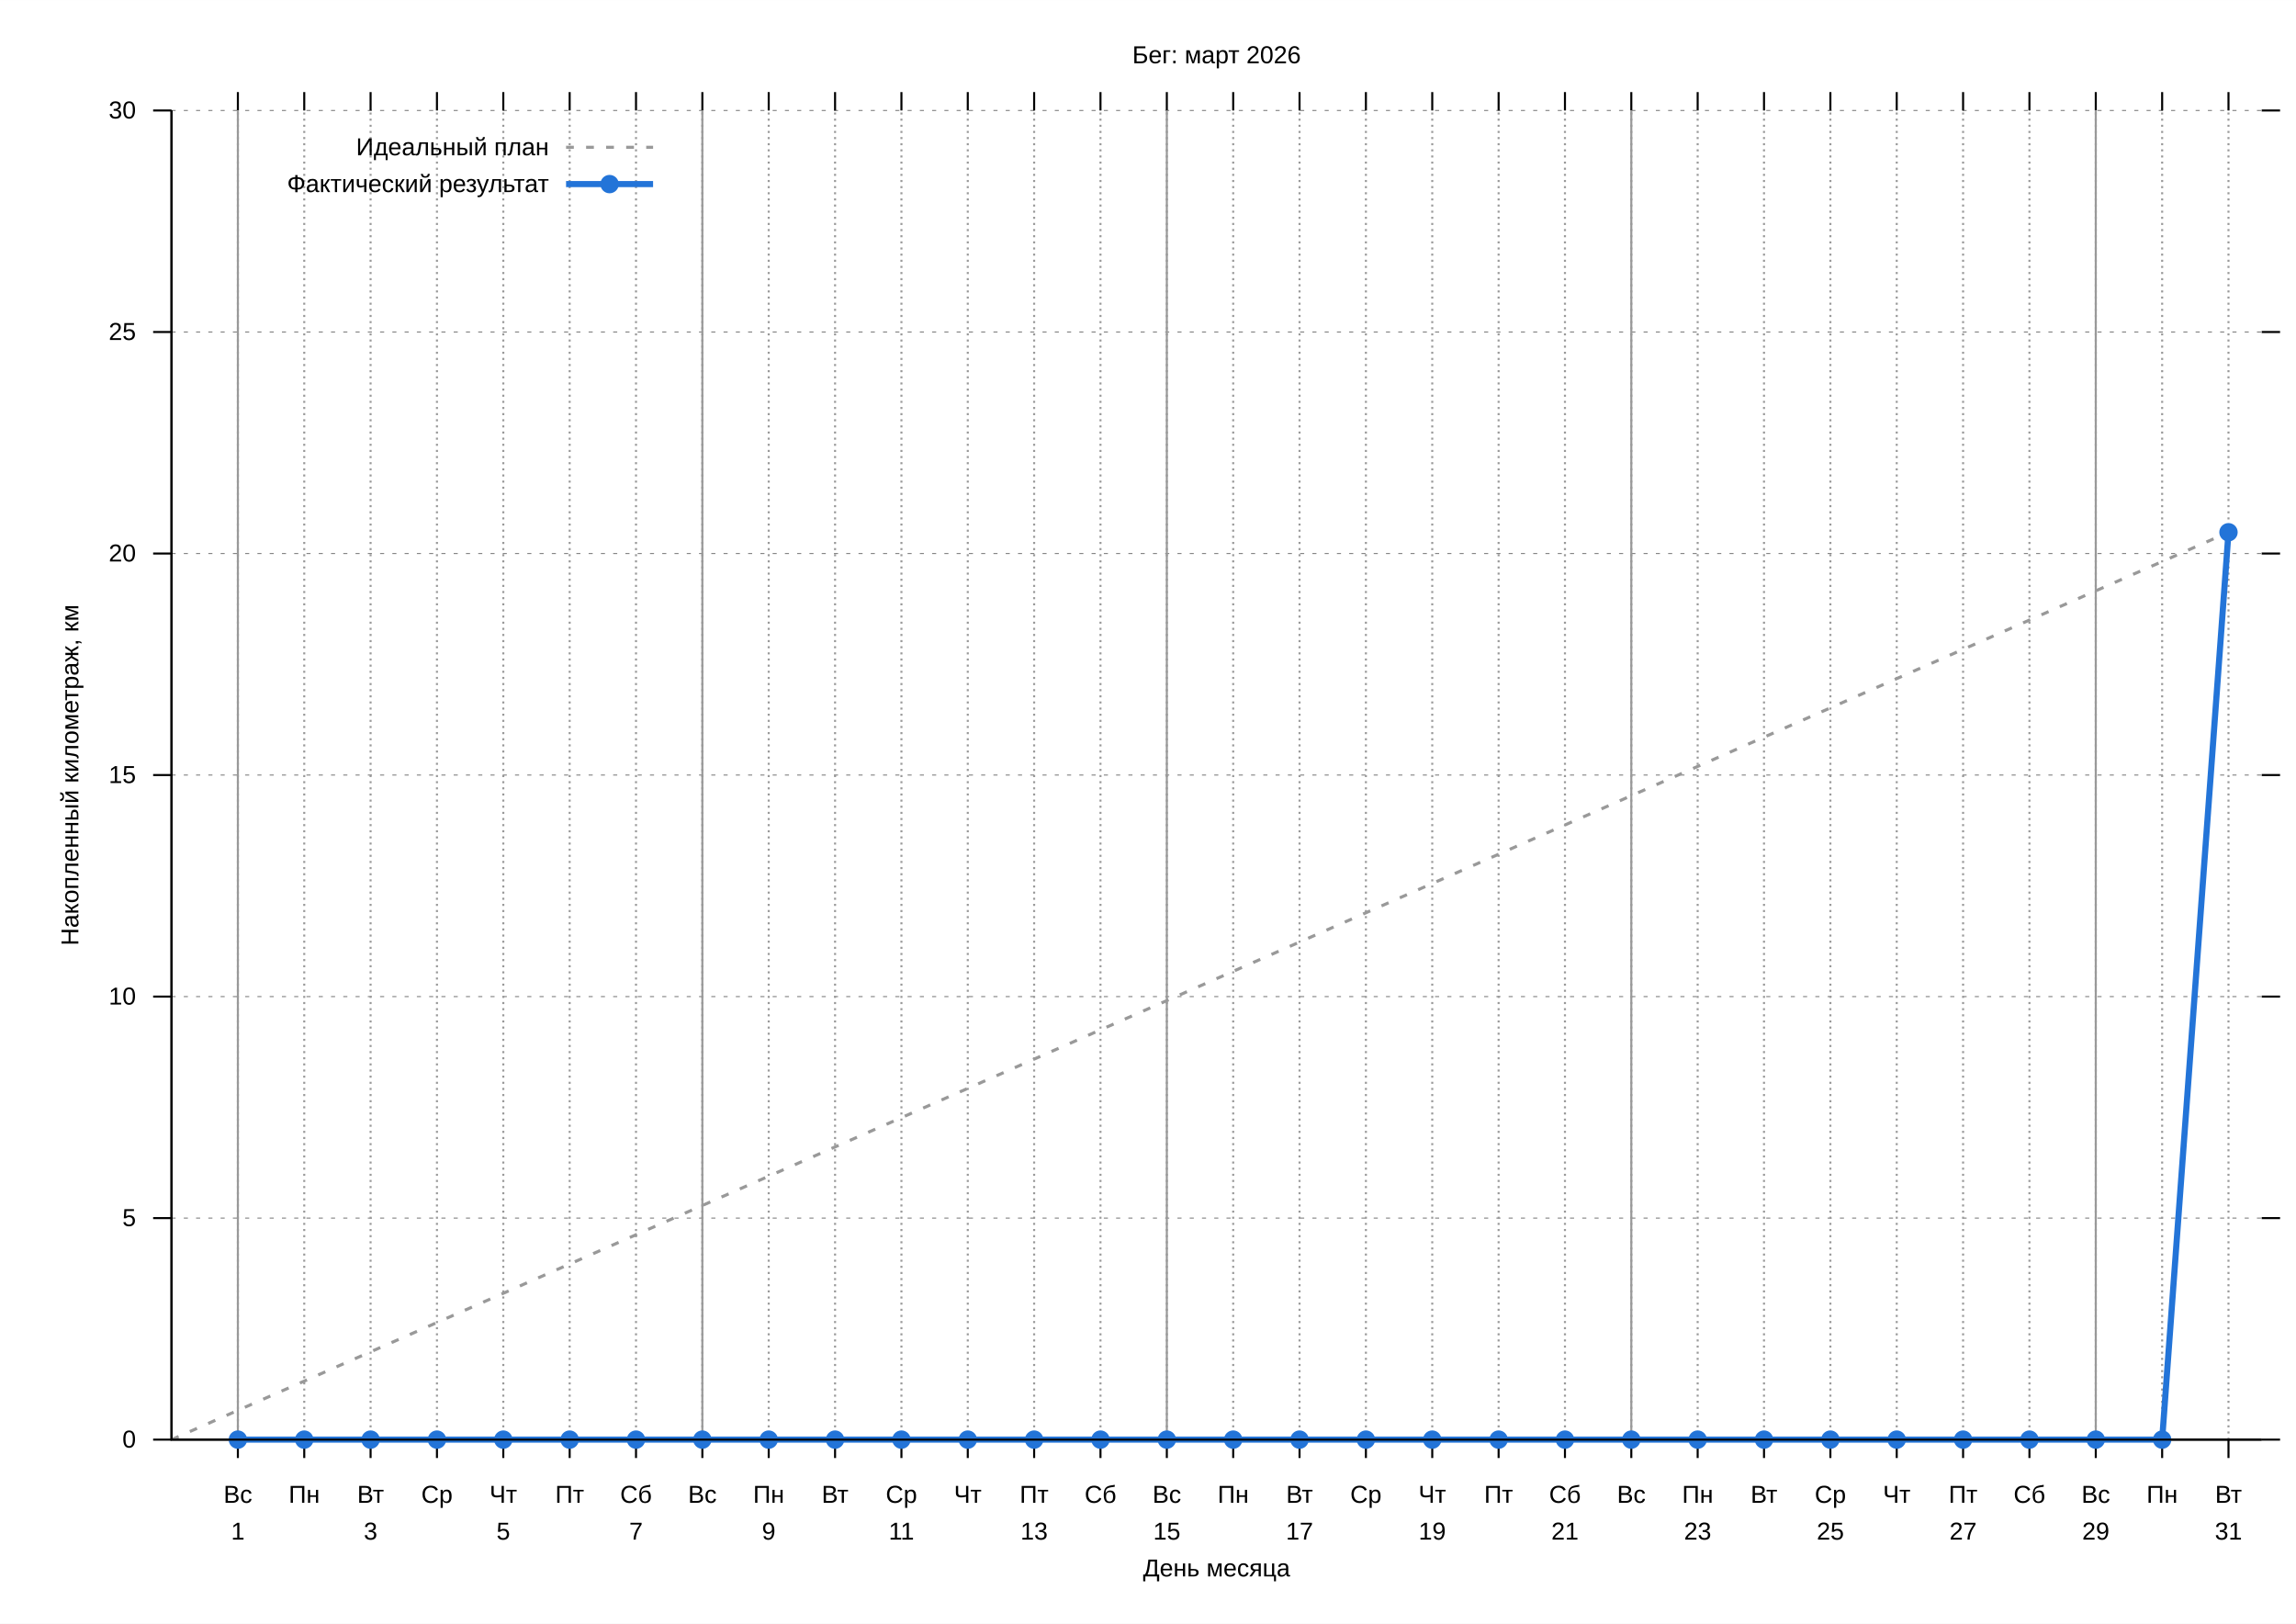
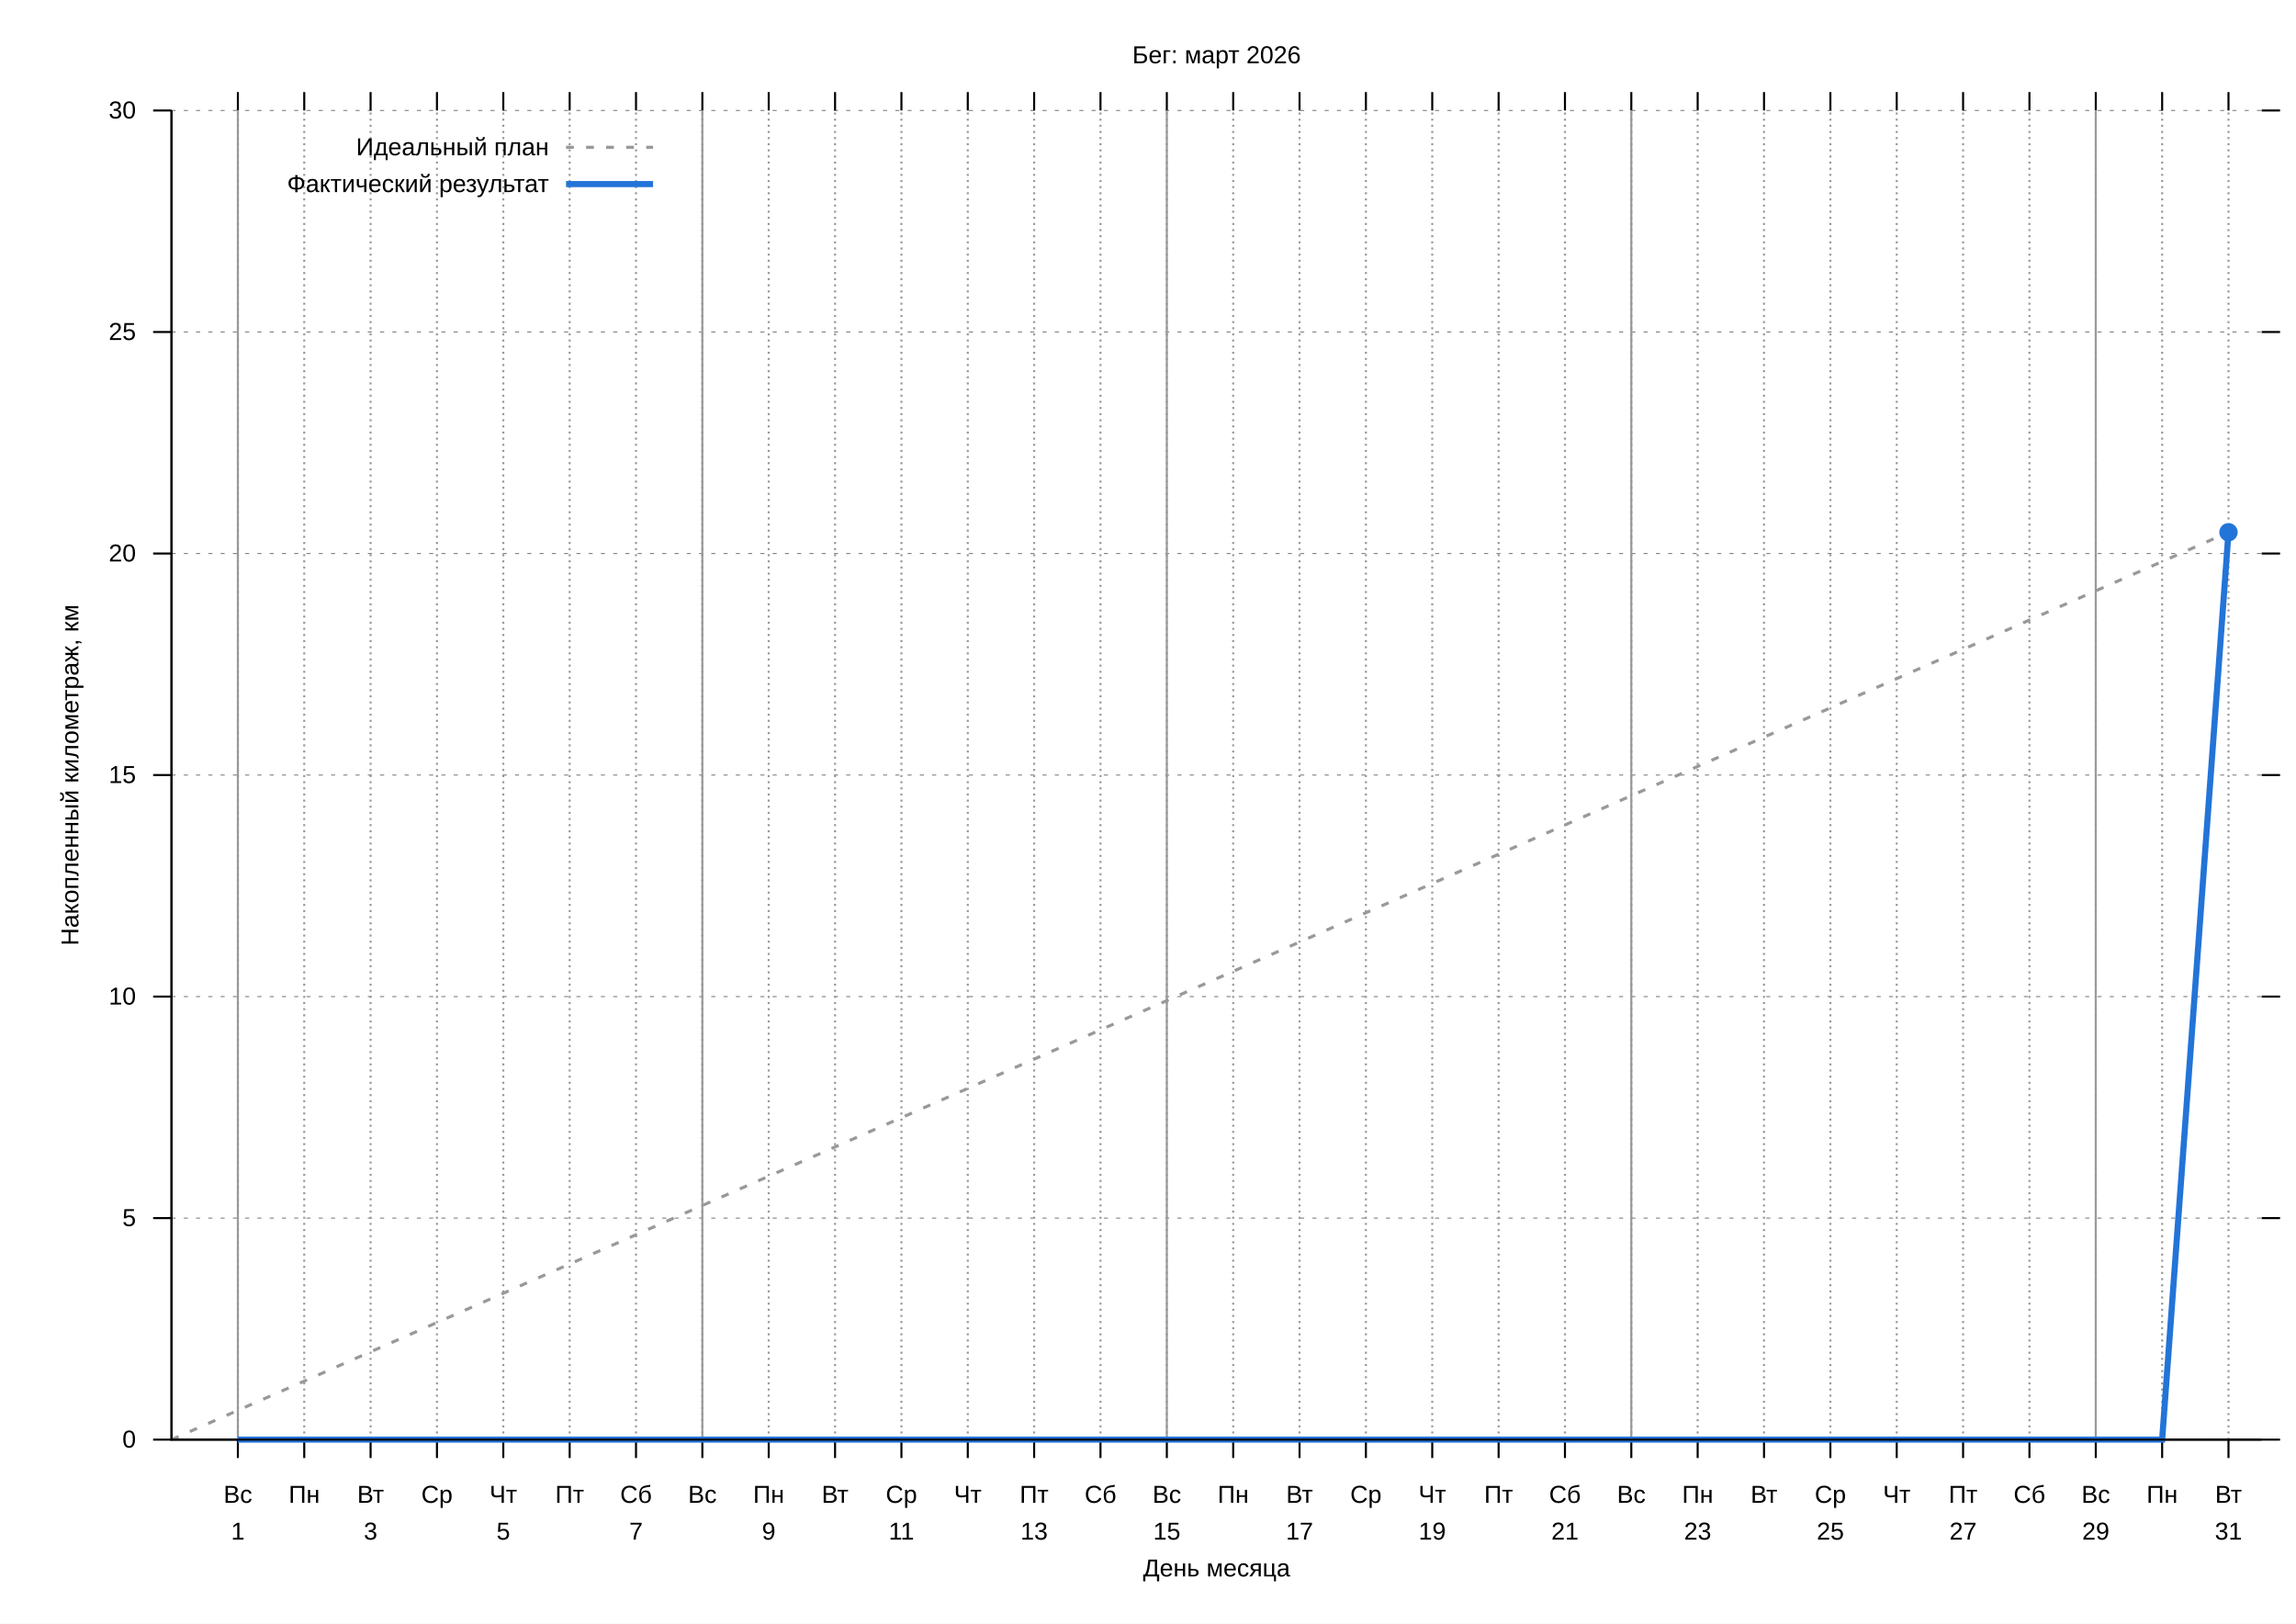
<svg xmlns="http://www.w3.org/2000/svg" xmlns:xlink="http://www.w3.org/1999/xlink" width="297mm" height="210mm" viewBox="0 0 1123 794">
  <g id="gnuplot_canvas">
    <rect x="0" y="0" width="1123" height="794" fill="#ffffff" />
    <defs>
      <circle id="gpDot" r="0.5" stroke-width="0.5" stroke="currentColor" />
      <path id="gpPt0" stroke-width="0.222" stroke="currentColor" d="M-1,0 h2 M0,-1 v2" />
      <path id="gpPt1" stroke-width="0.222" stroke="currentColor" d="M-1,-1 L1,1 M1,-1 L-1,1" />
      <path id="gpPt2" stroke-width="0.222" stroke="currentColor" d="M-1,0 L1,0 M0,-1 L0,1 M-1,-1 L1,1 M-1,1 L1,-1" />
      <rect id="gpPt3" stroke-width="0.222" stroke="currentColor" x="-1" y="-1" width="2" height="2" />
      <rect id="gpPt4" stroke-width="0.222" stroke="currentColor" fill="currentColor" x="-1" y="-1" width="2" height="2" />
      <circle id="gpPt5" stroke-width="0.222" stroke="currentColor" cx="0" cy="0" r="1" />
      <use xlink:href="#gpPt5" id="gpPt6" fill="currentColor" stroke="none" />
      <path id="gpPt7" stroke-width="0.222" stroke="currentColor" d="M0,-1.33 L-1.33,0.67 L1.33,0.67 z" />
      <use xlink:href="#gpPt7" id="gpPt8" fill="currentColor" stroke="none" />
      <use xlink:href="#gpPt7" id="gpPt9" stroke="currentColor" transform="rotate(180)" />
      <use xlink:href="#gpPt9" id="gpPt10" fill="currentColor" stroke="none" />
      <use xlink:href="#gpPt3" id="gpPt11" stroke="currentColor" transform="rotate(45)" />
      <use xlink:href="#gpPt11" id="gpPt12" fill="currentColor" stroke="none" />
      <path id="gpPt13" stroke-width="0.222" stroke="currentColor" d="M0,1.330 L1.265,0.411 L0.782,-1.067 L-0.782,-1.076 L-1.265,0.411 z" />
      <use xlink:href="#gpPt13" id="gpPt14" fill="currentColor" stroke="none" />
      <filter id="textbox" filterUnits="objectBoundingBox" x="0" y="0" height="1" width="1">
        <feFlood flood-color="#FFFFFF" flood-opacity="1" result="bgnd" />
        <feComposite in="SourceGraphic" in2="bgnd" operator="atop" />
      </filter>
      <filter id="greybox" filterUnits="objectBoundingBox" x="0" y="0" height="1" width="1">
        <feFlood flood-color="lightgrey" flood-opacity="1" result="grey" />
        <feComposite in="SourceGraphic" in2="grey" operator="atop" />
      </filter>
    </defs>
    <g fill="none" color="#FFFFFF" stroke="currentColor" stroke-width="1.00" stroke-linecap="butt" stroke-linejoin="miter">
</g>
    <g fill="none" color="black" stroke="currentColor" stroke-width="1.00" stroke-linecap="butt" stroke-linejoin="miter">
</g>
    <g fill="none" color="black" stroke="black" stroke-width="0.50" stroke-linecap="butt" stroke-linejoin="miter">
</g>
    <g fill="none" color="gray" stroke="currentColor" stroke-width="0.50" stroke-linecap="butt" stroke-linejoin="miter">
      <path stroke="gray" stroke-dasharray="2,4" class="gridline" d="M83.90,704.00 L1106.21,704.00  " />
    </g>
    <g fill="none" color="gray" stroke="gray" stroke-width="1.00" stroke-linecap="butt" stroke-linejoin="miter">
</g>
    <g fill="none" color="black" stroke="currentColor" stroke-width="1.00" stroke-linecap="butt" stroke-linejoin="miter">
      <path stroke="black" d="M83.90,704.00 L74.90,704.00 M1106.21,704.00 L1115.21,704.00  " />
      <g transform="translate(66.51,707.90)" stroke="none" fill="black" font-family="Arial" font-size="12.00" text-anchor="end">
        <text>
          <tspan font-family="Arial">0</tspan>
        </text>
      </g>
    </g>
    <g fill="none" color="black" stroke="currentColor" stroke-width="1.00" stroke-linecap="butt" stroke-linejoin="miter">
</g>
    <g fill="none" color="black" stroke="black" stroke-width="0.50" stroke-linecap="butt" stroke-linejoin="miter">
</g>
    <g fill="none" color="gray" stroke="currentColor" stroke-width="0.50" stroke-linecap="butt" stroke-linejoin="miter">
      <path stroke="gray" stroke-dasharray="2,4" class="gridline" d="M83.90,595.67 L1106.21,595.67  " />
    </g>
    <g fill="none" color="gray" stroke="gray" stroke-width="1.00" stroke-linecap="butt" stroke-linejoin="miter">
</g>
    <g fill="none" color="black" stroke="currentColor" stroke-width="1.00" stroke-linecap="butt" stroke-linejoin="miter">
      <path stroke="black" d="M83.90,595.67 L74.90,595.67 M1106.21,595.67 L1115.21,595.67  " />
      <g transform="translate(66.51,599.57)" stroke="none" fill="black" font-family="Arial" font-size="12.00" text-anchor="end">
        <text>
          <tspan font-family="Arial">5</tspan>
        </text>
      </g>
    </g>
    <g fill="none" color="black" stroke="currentColor" stroke-width="1.00" stroke-linecap="butt" stroke-linejoin="miter">
</g>
    <g fill="none" color="black" stroke="black" stroke-width="0.50" stroke-linecap="butt" stroke-linejoin="miter">
</g>
    <g fill="none" color="gray" stroke="currentColor" stroke-width="0.50" stroke-linecap="butt" stroke-linejoin="miter">
      <path stroke="gray" stroke-dasharray="2,4" class="gridline" d="M83.90,487.34 L1106.21,487.34  " />
    </g>
    <g fill="none" color="gray" stroke="gray" stroke-width="1.00" stroke-linecap="butt" stroke-linejoin="miter">
</g>
    <g fill="none" color="black" stroke="currentColor" stroke-width="1.00" stroke-linecap="butt" stroke-linejoin="miter">
      <path stroke="black" d="M83.90,487.34 L74.90,487.34 M1106.21,487.34 L1115.21,487.34  " />
      <g transform="translate(66.51,491.24)" stroke="none" fill="black" font-family="Arial" font-size="12.00" text-anchor="end">
        <text>
          <tspan font-family="Arial">10</tspan>
        </text>
      </g>
    </g>
    <g fill="none" color="black" stroke="currentColor" stroke-width="1.00" stroke-linecap="butt" stroke-linejoin="miter">
</g>
    <g fill="none" color="black" stroke="black" stroke-width="0.50" stroke-linecap="butt" stroke-linejoin="miter">
</g>
    <g fill="none" color="gray" stroke="currentColor" stroke-width="0.50" stroke-linecap="butt" stroke-linejoin="miter">
      <path stroke="gray" stroke-dasharray="2,4" class="gridline" d="M83.90,379.00 L1106.21,379.00  " />
    </g>
    <g fill="none" color="gray" stroke="gray" stroke-width="1.00" stroke-linecap="butt" stroke-linejoin="miter">
</g>
    <g fill="none" color="black" stroke="currentColor" stroke-width="1.00" stroke-linecap="butt" stroke-linejoin="miter">
      <path stroke="black" d="M83.90,379.00 L74.90,379.00 M1106.21,379.00 L1115.21,379.00  " />
      <g transform="translate(66.51,382.90)" stroke="none" fill="black" font-family="Arial" font-size="12.00" text-anchor="end">
        <text>
          <tspan font-family="Arial">15</tspan>
        </text>
      </g>
    </g>
    <g fill="none" color="black" stroke="currentColor" stroke-width="1.00" stroke-linecap="butt" stroke-linejoin="miter">
</g>
    <g fill="none" color="black" stroke="black" stroke-width="0.50" stroke-linecap="butt" stroke-linejoin="miter">
</g>
    <g fill="none" color="gray" stroke="currentColor" stroke-width="0.50" stroke-linecap="butt" stroke-linejoin="miter">
      <path stroke="gray" stroke-dasharray="2,4" class="gridline" d="M83.90,270.67 L1106.21,270.67  " />
    </g>
    <g fill="none" color="gray" stroke="gray" stroke-width="1.00" stroke-linecap="butt" stroke-linejoin="miter">
</g>
    <g fill="none" color="black" stroke="currentColor" stroke-width="1.00" stroke-linecap="butt" stroke-linejoin="miter">
      <path stroke="black" d="M83.90,270.67 L74.90,270.67 M1106.21,270.67 L1115.21,270.67  " />
      <g transform="translate(66.51,274.57)" stroke="none" fill="black" font-family="Arial" font-size="12.00" text-anchor="end">
        <text>
          <tspan font-family="Arial">20</tspan>
        </text>
      </g>
    </g>
    <g fill="none" color="black" stroke="currentColor" stroke-width="1.00" stroke-linecap="butt" stroke-linejoin="miter">
</g>
    <g fill="none" color="black" stroke="black" stroke-width="0.50" stroke-linecap="butt" stroke-linejoin="miter">
</g>
    <g fill="none" color="gray" stroke="currentColor" stroke-width="0.50" stroke-linecap="butt" stroke-linejoin="miter">
      <path stroke="gray" stroke-dasharray="2,4" class="gridline" d="M83.90,162.34 L1106.21,162.34  " />
    </g>
    <g fill="none" color="gray" stroke="gray" stroke-width="1.00" stroke-linecap="butt" stroke-linejoin="miter">
</g>
    <g fill="none" color="black" stroke="currentColor" stroke-width="1.00" stroke-linecap="butt" stroke-linejoin="miter">
      <path stroke="black" d="M83.90,162.34 L74.90,162.34 M1106.21,162.34 L1115.21,162.34  " />
      <g transform="translate(66.51,166.24)" stroke="none" fill="black" font-family="Arial" font-size="12.00" text-anchor="end">
        <text>
          <tspan font-family="Arial">25</tspan>
        </text>
      </g>
    </g>
    <g fill="none" color="black" stroke="currentColor" stroke-width="1.00" stroke-linecap="butt" stroke-linejoin="miter">
</g>
    <g fill="none" color="black" stroke="black" stroke-width="0.50" stroke-linecap="butt" stroke-linejoin="miter">
</g>
    <g fill="none" color="gray" stroke="currentColor" stroke-width="0.50" stroke-linecap="butt" stroke-linejoin="miter">
      <path stroke="gray" stroke-dasharray="2,4" class="gridline" d="M83.90,54.01 L1106.21,54.01  " />
    </g>
    <g fill="none" color="gray" stroke="gray" stroke-width="1.00" stroke-linecap="butt" stroke-linejoin="miter">
</g>
    <g fill="none" color="black" stroke="currentColor" stroke-width="1.00" stroke-linecap="butt" stroke-linejoin="miter">
      <path stroke="black" d="M83.90,54.01 L74.90,54.01 M1106.21,54.01 L1115.21,54.01  " />
      <g transform="translate(66.51,57.91)" stroke="none" fill="black" font-family="Arial" font-size="12.00" text-anchor="end">
        <text>
          <tspan font-family="Arial">30</tspan>
        </text>
      </g>
    </g>
    <g fill="none" color="black" stroke="currentColor" stroke-width="1.00" stroke-linecap="butt" stroke-linejoin="miter">
      <path stroke="black" d="M116.35,704.00 L116.35,713.00 M116.35,54.01 L116.35,45.01  " />
      <g transform="translate(116.35,734.90)" stroke="none" fill="black" font-family="Arial" font-size="12.00" text-anchor="middle">
        <text>
          <tspan font-family="Arial">Вс</tspan>
        </text>
      </g>
      <g transform="translate(116.35,752.90)" stroke="none" fill="black" font-family="Arial" font-size="12.00" text-anchor="middle">
        <text>
          <tspan font-family="Arial">1</tspan>
        </text>
      </g>
    </g>
    <g fill="none" color="black" stroke="currentColor" stroke-width="1.00" stroke-linecap="butt" stroke-linejoin="miter">
      <path stroke="black" d="M148.81,704.00 L148.81,713.00 M148.81,54.01 L148.81,45.01  " />
      <g transform="translate(148.81,734.90)" stroke="none" fill="black" font-family="Arial" font-size="12.00" text-anchor="middle">
        <text>
          <tspan font-family="Arial">Пн</tspan>
        </text>
      </g>
    </g>
    <g fill="none" color="black" stroke="currentColor" stroke-width="1.00" stroke-linecap="butt" stroke-linejoin="miter">
      <path stroke="black" d="M181.26,704.00 L181.26,713.00 M181.26,54.01 L181.26,45.01  " />
      <g transform="translate(181.26,734.90)" stroke="none" fill="black" font-family="Arial" font-size="12.00" text-anchor="middle">
        <text>
          <tspan font-family="Arial">Вт</tspan>
        </text>
      </g>
      <g transform="translate(181.26,752.90)" stroke="none" fill="black" font-family="Arial" font-size="12.00" text-anchor="middle">
        <text>
          <tspan font-family="Arial">3</tspan>
        </text>
      </g>
    </g>
    <g fill="none" color="black" stroke="currentColor" stroke-width="1.00" stroke-linecap="butt" stroke-linejoin="miter">
      <path stroke="black" d="M213.72,704.00 L213.72,713.00 M213.72,54.01 L213.72,45.01  " />
      <g transform="translate(213.72,734.90)" stroke="none" fill="black" font-family="Arial" font-size="12.00" text-anchor="middle">
        <text>
          <tspan font-family="Arial">Ср</tspan>
        </text>
      </g>
    </g>
    <g fill="none" color="black" stroke="currentColor" stroke-width="1.00" stroke-linecap="butt" stroke-linejoin="miter">
      <path stroke="black" d="M246.17,704.00 L246.17,713.00 M246.17,54.01 L246.17,45.01  " />
      <g transform="translate(246.17,734.90)" stroke="none" fill="black" font-family="Arial" font-size="12.00" text-anchor="middle">
        <text>
          <tspan font-family="Arial">Чт</tspan>
        </text>
      </g>
      <g transform="translate(246.17,752.90)" stroke="none" fill="black" font-family="Arial" font-size="12.00" text-anchor="middle">
        <text>
          <tspan font-family="Arial">5</tspan>
        </text>
      </g>
    </g>
    <g fill="none" color="black" stroke="currentColor" stroke-width="1.00" stroke-linecap="butt" stroke-linejoin="miter">
      <path stroke="black" d="M278.63,704.00 L278.63,713.00 M278.63,54.01 L278.63,45.01  " />
      <g transform="translate(278.63,734.90)" stroke="none" fill="black" font-family="Arial" font-size="12.00" text-anchor="middle">
        <text>
          <tspan font-family="Arial">Пт</tspan>
        </text>
      </g>
    </g>
    <g fill="none" color="black" stroke="currentColor" stroke-width="1.00" stroke-linecap="butt" stroke-linejoin="miter">
      <path stroke="black" d="M311.08,704.00 L311.08,713.00 M311.08,54.01 L311.08,45.01  " />
      <g transform="translate(311.08,734.90)" stroke="none" fill="black" font-family="Arial" font-size="12.00" text-anchor="middle">
        <text>
          <tspan font-family="Arial">Сб</tspan>
        </text>
      </g>
      <g transform="translate(311.08,752.90)" stroke="none" fill="black" font-family="Arial" font-size="12.00" text-anchor="middle">
        <text>
          <tspan font-family="Arial">7</tspan>
        </text>
      </g>
    </g>
    <g fill="none" color="black" stroke="currentColor" stroke-width="1.00" stroke-linecap="butt" stroke-linejoin="miter">
      <path stroke="black" d="M343.53,704.00 L343.53,713.00 M343.53,54.01 L343.53,45.01  " />
      <g transform="translate(343.53,734.90)" stroke="none" fill="black" font-family="Arial" font-size="12.00" text-anchor="middle">
        <text>
          <tspan font-family="Arial">Вс</tspan>
        </text>
      </g>
    </g>
    <g fill="none" color="black" stroke="currentColor" stroke-width="1.00" stroke-linecap="butt" stroke-linejoin="miter">
      <path stroke="black" d="M375.99,704.00 L375.99,713.00 M375.99,54.01 L375.99,45.01  " />
      <g transform="translate(375.99,734.90)" stroke="none" fill="black" font-family="Arial" font-size="12.00" text-anchor="middle">
        <text>
          <tspan font-family="Arial">Пн</tspan>
        </text>
      </g>
      <g transform="translate(375.99,752.90)" stroke="none" fill="black" font-family="Arial" font-size="12.00" text-anchor="middle">
        <text>
          <tspan font-family="Arial">9</tspan>
        </text>
      </g>
    </g>
    <g fill="none" color="black" stroke="currentColor" stroke-width="1.00" stroke-linecap="butt" stroke-linejoin="miter">
      <path stroke="black" d="M408.44,704.00 L408.44,713.00 M408.44,54.01 L408.44,45.01  " />
      <g transform="translate(408.44,734.90)" stroke="none" fill="black" font-family="Arial" font-size="12.00" text-anchor="middle">
        <text>
          <tspan font-family="Arial">Вт</tspan>
        </text>
      </g>
    </g>
    <g fill="none" color="black" stroke="currentColor" stroke-width="1.00" stroke-linecap="butt" stroke-linejoin="miter">
      <path stroke="black" d="M440.90,704.00 L440.90,713.00 M440.90,54.01 L440.90,45.01  " />
      <g transform="translate(440.90,734.90)" stroke="none" fill="black" font-family="Arial" font-size="12.00" text-anchor="middle">
        <text>
          <tspan font-family="Arial">Ср</tspan>
        </text>
      </g>
      <g transform="translate(440.90,752.90)" stroke="none" fill="black" font-family="Arial" font-size="12.00" text-anchor="middle">
        <text>
          <tspan font-family="Arial">11</tspan>
        </text>
      </g>
    </g>
    <g fill="none" color="black" stroke="currentColor" stroke-width="1.00" stroke-linecap="butt" stroke-linejoin="miter">
      <path stroke="black" d="M473.35,704.00 L473.35,713.00 M473.35,54.01 L473.35,45.01  " />
      <g transform="translate(473.35,734.90)" stroke="none" fill="black" font-family="Arial" font-size="12.00" text-anchor="middle">
        <text>
          <tspan font-family="Arial">Чт</tspan>
        </text>
      </g>
    </g>
    <g fill="none" color="black" stroke="currentColor" stroke-width="1.00" stroke-linecap="butt" stroke-linejoin="miter">
      <path stroke="black" d="M505.81,704.00 L505.81,713.00 M505.81,54.01 L505.81,45.01  " />
      <g transform="translate(505.81,734.90)" stroke="none" fill="black" font-family="Arial" font-size="12.00" text-anchor="middle">
        <text>
          <tspan font-family="Arial">Пт</tspan>
        </text>
      </g>
      <g transform="translate(505.81,752.90)" stroke="none" fill="black" font-family="Arial" font-size="12.00" text-anchor="middle">
        <text>
          <tspan font-family="Arial">13</tspan>
        </text>
      </g>
    </g>
    <g fill="none" color="black" stroke="currentColor" stroke-width="1.00" stroke-linecap="butt" stroke-linejoin="miter">
      <path stroke="black" d="M538.26,704.00 L538.26,713.00 M538.26,54.01 L538.26,45.01  " />
      <g transform="translate(538.26,734.90)" stroke="none" fill="black" font-family="Arial" font-size="12.00" text-anchor="middle">
        <text>
          <tspan font-family="Arial">Сб</tspan>
        </text>
      </g>
    </g>
    <g fill="none" color="black" stroke="currentColor" stroke-width="1.00" stroke-linecap="butt" stroke-linejoin="miter">
      <path stroke="black" d="M570.71,704.00 L570.71,713.00 M570.71,54.01 L570.71,45.01  " />
      <g transform="translate(570.71,734.90)" stroke="none" fill="black" font-family="Arial" font-size="12.00" text-anchor="middle">
        <text>
          <tspan font-family="Arial">Вс</tspan>
        </text>
      </g>
      <g transform="translate(570.71,752.90)" stroke="none" fill="black" font-family="Arial" font-size="12.00" text-anchor="middle">
        <text>
          <tspan font-family="Arial">15</tspan>
        </text>
      </g>
    </g>
    <g fill="none" color="black" stroke="currentColor" stroke-width="1.00" stroke-linecap="butt" stroke-linejoin="miter">
      <path stroke="black" d="M603.17,704.00 L603.17,713.00 M603.17,54.01 L603.17,45.01  " />
      <g transform="translate(603.17,734.90)" stroke="none" fill="black" font-family="Arial" font-size="12.00" text-anchor="middle">
        <text>
          <tspan font-family="Arial">Пн</tspan>
        </text>
      </g>
    </g>
    <g fill="none" color="black" stroke="currentColor" stroke-width="1.00" stroke-linecap="butt" stroke-linejoin="miter">
      <path stroke="black" d="M635.62,704.00 L635.62,713.00 M635.62,54.01 L635.62,45.01  " />
      <g transform="translate(635.62,734.90)" stroke="none" fill="black" font-family="Arial" font-size="12.00" text-anchor="middle">
        <text>
          <tspan font-family="Arial">Вт</tspan>
        </text>
      </g>
      <g transform="translate(635.62,752.90)" stroke="none" fill="black" font-family="Arial" font-size="12.00" text-anchor="middle">
        <text>
          <tspan font-family="Arial">17</tspan>
        </text>
      </g>
    </g>
    <g fill="none" color="black" stroke="currentColor" stroke-width="1.00" stroke-linecap="butt" stroke-linejoin="miter">
      <path stroke="black" d="M668.08,704.00 L668.08,713.00 M668.08,54.01 L668.08,45.01  " />
      <g transform="translate(668.08,734.90)" stroke="none" fill="black" font-family="Arial" font-size="12.00" text-anchor="middle">
        <text>
          <tspan font-family="Arial">Ср</tspan>
        </text>
      </g>
    </g>
    <g fill="none" color="black" stroke="currentColor" stroke-width="1.00" stroke-linecap="butt" stroke-linejoin="miter">
      <path stroke="black" d="M700.53,704.00 L700.53,713.00 M700.53,54.01 L700.53,45.01  " />
      <g transform="translate(700.53,734.90)" stroke="none" fill="black" font-family="Arial" font-size="12.00" text-anchor="middle">
        <text>
          <tspan font-family="Arial">Чт</tspan>
        </text>
      </g>
      <g transform="translate(700.53,752.90)" stroke="none" fill="black" font-family="Arial" font-size="12.00" text-anchor="middle">
        <text>
          <tspan font-family="Arial">19</tspan>
        </text>
      </g>
    </g>
    <g fill="none" color="black" stroke="currentColor" stroke-width="1.00" stroke-linecap="butt" stroke-linejoin="miter">
      <path stroke="black" d="M732.99,704.00 L732.99,713.00 M732.99,54.01 L732.99,45.01  " />
      <g transform="translate(732.99,734.90)" stroke="none" fill="black" font-family="Arial" font-size="12.00" text-anchor="middle">
        <text>
          <tspan font-family="Arial">Пт</tspan>
        </text>
      </g>
    </g>
    <g fill="none" color="black" stroke="currentColor" stroke-width="1.00" stroke-linecap="butt" stroke-linejoin="miter">
      <path stroke="black" d="M765.44,704.00 L765.44,713.00 M765.44,54.01 L765.44,45.01  " />
      <g transform="translate(765.44,734.90)" stroke="none" fill="black" font-family="Arial" font-size="12.00" text-anchor="middle">
        <text>
          <tspan font-family="Arial">Сб</tspan>
        </text>
      </g>
      <g transform="translate(765.44,752.90)" stroke="none" fill="black" font-family="Arial" font-size="12.00" text-anchor="middle">
        <text>
          <tspan font-family="Arial">21</tspan>
        </text>
      </g>
    </g>
    <g fill="none" color="black" stroke="currentColor" stroke-width="1.00" stroke-linecap="butt" stroke-linejoin="miter">
      <path stroke="black" d="M797.89,704.00 L797.89,713.00 M797.89,54.01 L797.89,45.01  " />
      <g transform="translate(797.89,734.90)" stroke="none" fill="black" font-family="Arial" font-size="12.00" text-anchor="middle">
        <text>
          <tspan font-family="Arial">Вс</tspan>
        </text>
      </g>
    </g>
    <g fill="none" color="black" stroke="currentColor" stroke-width="1.00" stroke-linecap="butt" stroke-linejoin="miter">
      <path stroke="black" d="M830.35,704.00 L830.35,713.00 M830.35,54.01 L830.35,45.01  " />
      <g transform="translate(830.35,734.90)" stroke="none" fill="black" font-family="Arial" font-size="12.00" text-anchor="middle">
        <text>
          <tspan font-family="Arial">Пн</tspan>
        </text>
      </g>
      <g transform="translate(830.35,752.90)" stroke="none" fill="black" font-family="Arial" font-size="12.00" text-anchor="middle">
        <text>
          <tspan font-family="Arial">23</tspan>
        </text>
      </g>
    </g>
    <g fill="none" color="black" stroke="currentColor" stroke-width="1.00" stroke-linecap="butt" stroke-linejoin="miter">
      <path stroke="black" d="M862.80,704.00 L862.80,713.00 M862.80,54.01 L862.80,45.01  " />
      <g transform="translate(862.80,734.90)" stroke="none" fill="black" font-family="Arial" font-size="12.00" text-anchor="middle">
        <text>
          <tspan font-family="Arial">Вт</tspan>
        </text>
      </g>
    </g>
    <g fill="none" color="black" stroke="currentColor" stroke-width="1.00" stroke-linecap="butt" stroke-linejoin="miter">
      <path stroke="black" d="M895.26,704.00 L895.26,713.00 M895.26,54.01 L895.26,45.01  " />
      <g transform="translate(895.26,734.90)" stroke="none" fill="black" font-family="Arial" font-size="12.00" text-anchor="middle">
        <text>
          <tspan font-family="Arial">Ср</tspan>
        </text>
      </g>
      <g transform="translate(895.26,752.90)" stroke="none" fill="black" font-family="Arial" font-size="12.00" text-anchor="middle">
        <text>
          <tspan font-family="Arial">25</tspan>
        </text>
      </g>
    </g>
    <g fill="none" color="black" stroke="currentColor" stroke-width="1.00" stroke-linecap="butt" stroke-linejoin="miter">
      <path stroke="black" d="M927.71,704.00 L927.71,713.00 M927.71,54.01 L927.71,45.01  " />
      <g transform="translate(927.71,734.90)" stroke="none" fill="black" font-family="Arial" font-size="12.00" text-anchor="middle">
        <text>
          <tspan font-family="Arial">Чт</tspan>
        </text>
      </g>
    </g>
    <g fill="none" color="black" stroke="currentColor" stroke-width="1.00" stroke-linecap="butt" stroke-linejoin="miter">
      <path stroke="black" d="M960.17,704.00 L960.17,713.00 M960.17,54.01 L960.17,45.01  " />
      <g transform="translate(960.17,734.90)" stroke="none" fill="black" font-family="Arial" font-size="12.00" text-anchor="middle">
        <text>
          <tspan font-family="Arial">Пт</tspan>
        </text>
      </g>
      <g transform="translate(960.17,752.90)" stroke="none" fill="black" font-family="Arial" font-size="12.00" text-anchor="middle">
        <text>
          <tspan font-family="Arial">27</tspan>
        </text>
      </g>
    </g>
    <g fill="none" color="black" stroke="currentColor" stroke-width="1.00" stroke-linecap="butt" stroke-linejoin="miter">
      <path stroke="black" d="M992.62,704.00 L992.62,713.00 M992.62,54.01 L992.62,45.01  " />
      <g transform="translate(992.62,734.90)" stroke="none" fill="black" font-family="Arial" font-size="12.00" text-anchor="middle">
        <text>
          <tspan font-family="Arial">Сб</tspan>
        </text>
      </g>
    </g>
    <g fill="none" color="black" stroke="currentColor" stroke-width="1.00" stroke-linecap="butt" stroke-linejoin="miter">
      <path stroke="black" d="M1025.07,704.00 L1025.07,713.00 M1025.07,54.01 L1025.07,45.01  " />
      <g transform="translate(1025.07,734.90)" stroke="none" fill="black" font-family="Arial" font-size="12.00" text-anchor="middle">
        <text>
          <tspan font-family="Arial">Вс</tspan>
        </text>
      </g>
      <g transform="translate(1025.07,752.90)" stroke="none" fill="black" font-family="Arial" font-size="12.00" text-anchor="middle">
        <text>
          <tspan font-family="Arial">29</tspan>
        </text>
      </g>
    </g>
    <g fill="none" color="black" stroke="currentColor" stroke-width="1.00" stroke-linecap="butt" stroke-linejoin="miter">
      <path stroke="black" d="M1057.53,704.00 L1057.53,713.00 M1057.53,54.01 L1057.53,45.01  " />
      <g transform="translate(1057.53,734.90)" stroke="none" fill="black" font-family="Arial" font-size="12.00" text-anchor="middle">
        <text>
          <tspan font-family="Arial">Пн</tspan>
        </text>
      </g>
    </g>
    <g fill="none" color="black" stroke="currentColor" stroke-width="1.00" stroke-linecap="butt" stroke-linejoin="miter">
      <path stroke="black" d="M1089.98,704.00 L1089.98,713.00 M1089.98,54.01 L1089.98,45.01  " />
      <g transform="translate(1089.98,734.90)" stroke="none" fill="black" font-family="Arial" font-size="12.00" text-anchor="middle">
        <text>
          <tspan font-family="Arial">Вт</tspan>
        </text>
      </g>
      <g transform="translate(1089.98,752.90)" stroke="none" fill="black" font-family="Arial" font-size="12.00" text-anchor="middle">
        <text>
          <tspan font-family="Arial">31</tspan>
        </text>
      </g>
    </g>
    <g fill="none" color="black" stroke="currentColor" stroke-width="1.00" stroke-linecap="butt" stroke-linejoin="miter">
</g>
    <g fill="none" color="black" stroke="currentColor" stroke-width="1.00" stroke-linecap="butt" stroke-linejoin="miter">
      <path stroke="black" d="M83.90,54.01 L83.90,704.00 L1106.21,704.00 M1106.21,54.01 M83.90,54.01  " />
    </g>
    <g fill="none" color="black" stroke="currentColor" stroke-width="1.00" stroke-linecap="butt" stroke-linejoin="miter">
</g>
    <g id="gnuplot_plot_1" fill="none">
      <g fill="none" color="black" stroke="currentColor" stroke-width="1.00" stroke-linecap="butt" stroke-linejoin="miter">
        <path stroke="rgb(153, 153, 153)" stroke-dasharray="1.0,2.0" d="M116.35,704.00 L116.35,54.01 M148.81,704.00 L148.81,54.01 M181.26,704.00 L181.26,54.01 M213.72,704.00 L213.72,54.01   M246.17,704.00 L246.17,54.01 M278.63,704.00 L278.63,54.01 M311.08,704.00 L311.08,54.01 M343.53,704.00 L343.53,54.01   M375.99,704.00 L375.99,54.01 M408.44,704.00 L408.44,54.01 M440.90,704.00 L440.90,54.01 M473.35,704.00 L473.35,54.01   M505.81,704.00 L505.81,54.01 M538.26,704.00 L538.26,54.01 M570.71,704.00 L570.71,54.01 M603.17,704.00 L603.17,54.01   M635.62,704.00 L635.62,54.01 M668.08,704.00 L668.08,54.01 M700.53,704.00 L700.53,54.01 M732.99,704.00 L732.99,54.01   M765.44,704.00 L765.44,54.01 M797.89,704.00 L797.89,54.01 M830.35,704.00 L830.35,54.01 M862.80,704.00 L862.80,54.01   M895.26,704.00 L895.26,54.01 M927.71,704.00 L927.71,54.01 M960.17,704.00 L960.17,54.01 M992.62,704.00 L992.62,54.01   M1025.07,704.00 L1025.07,54.01 M1057.53,704.00 L1057.53,54.01 M1089.98,704.00 L1089.98,54.01  " />
      </g>
    </g>
    <g id="gnuplot_plot_2" fill="none">
      <g fill="none" color="black" stroke="currentColor" stroke-width="1.00" stroke-linecap="butt" stroke-linejoin="miter">
        <path stroke="rgb(153, 153, 153)" d="M116.35,704.00 L116.35,54.01 M343.53,704.00 L343.53,54.01 M570.71,704.00 L570.71,54.01 M797.89,704.00 L797.89,54.01   M1025.07,704.00 L1025.07,54.01  " />
      </g>
    </g>
    <g id="gnuplot_plot_3">
      <g fill="none" color="#FFFFFF" stroke="rgb(153, 153, 153)" stroke-width="1.50" stroke-linecap="butt" stroke-linejoin="miter">
</g>
      <g fill="none" color="black" stroke="currentColor" stroke-width="1.50" stroke-linecap="butt" stroke-linejoin="miter">
        <g transform="translate(268.48,75.91)" stroke="none" fill="black" font-family="Arial" font-size="12.00" text-anchor="end">
          <text>
            <tspan font-family="Arial">Идеальный план</tspan>
          </text>
        </g>
      </g>
      <g fill="none" color="black" stroke="currentColor" stroke-width="1.50" stroke-linecap="butt" stroke-linejoin="miter">
        <path stroke="rgb(153, 153, 153)" stroke-dasharray="3.8,6.0" d="M276.87,72.01 L319.43,72.01 M83.90,704.00 L94.06,699.52 L104.22,695.04 L114.39,690.55 L124.55,686.07 L134.71,681.59   L144.87,677.11 L155.04,672.63 L165.20,668.14 L175.36,663.66 L185.52,659.18 L195.69,654.70 L205.85,650.21 L216.01,645.73   L226.17,641.25 L236.34,636.77 L246.50,632.29 L256.66,627.80 L266.82,623.32 L276.99,618.84 L287.15,614.36 L297.31,609.88   L307.47,605.39 L317.64,600.91 L327.80,596.43 L337.96,591.95 L348.12,587.47 L358.29,582.98 L368.45,578.50 L378.61,574.02   L388.77,569.54 L398.94,565.06 L409.10,560.57 L419.26,556.09 L429.42,551.61 L439.59,547.13 L449.75,542.64 L459.91,538.16   L470.07,533.68 L480.24,529.20 L490.40,524.72 L500.56,520.23 L510.72,515.75 L520.89,511.27 L531.05,506.79 L541.21,502.31   L551.37,497.82 L561.54,493.34 L571.70,488.86 L581.86,484.38 L592.02,479.90 L602.19,475.41 L612.35,470.93 L622.51,466.45   L632.67,461.97 L642.83,457.49 L653.00,453.00 L663.16,448.52 L673.32,444.04 L683.48,439.56 L693.65,435.07 L703.81,430.59   L713.97,426.11 L724.13,421.63 L734.30,417.15 L744.46,412.66 L754.62,408.18 L764.78,403.70 L774.95,399.22 L785.11,394.74   L795.27,390.25 L805.43,385.77 L815.60,381.29 L825.76,376.81 L835.92,372.33 L846.08,367.84 L856.25,363.36 L866.41,358.88   L876.57,354.40 L886.73,349.92 L896.90,345.43 L907.06,340.95 L917.22,336.47 L927.38,331.99 L937.55,327.50 L947.71,323.02   L957.87,318.54 L968.03,314.06 L978.20,309.58 L988.36,305.09 L998.52,300.61 L1008.68,296.13 L1018.85,291.65 L1029.01,287.17   L1039.17,282.68 L1049.33,278.20 L1059.50,273.72 L1069.66,269.24 L1079.82,264.76 L1089.98,260.27  " />
      </g>
    </g>
    <g id="gnuplot_plot_4">
      <g fill="none" color="#FFFFFF" stroke="rgb(153, 153, 153)" stroke-width="3.00" stroke-linecap="butt" stroke-linejoin="miter">
</g>
      <g fill="none" color="black" stroke="currentColor" stroke-width="3.00" stroke-linecap="butt" stroke-linejoin="miter">
        <g transform="translate(268.48,93.91)" stroke="none" fill="black" font-family="Arial" font-size="12.00" text-anchor="end">
          <text>
            <tspan font-family="Arial">Фактический результат</tspan>
          </text>
        </g>
      </g>
      <g fill="none" color="black" stroke="currentColor" stroke-width="3.00" stroke-linecap="butt" stroke-linejoin="miter">
        <path stroke="rgb( 35, 116, 216)" d="M276.87,90.01 L319.43,90.01 M116.35,704.00 L148.81,704.00 L181.26,704.00 L213.72,704.00 L246.17,704.00 L278.63,704.00   L311.08,704.00 L343.53,704.00 L375.99,704.00 L408.44,704.00 L440.90,704.00 L473.35,704.00 L505.81,704.00 L538.26,704.00   L570.71,704.00 L603.17,704.00 L635.62,704.00 L668.08,704.00 L700.53,704.00 L732.99,704.00 L765.44,704.00 L797.89,704.00   L830.35,704.00 L862.80,704.00 L895.26,704.00 L927.71,704.00 L960.17,704.00 L992.62,704.00 L1025.07,704.00 L1057.53,704.00   L1089.98,260.27  " />
-         <use xlink:href="#gpPt6" transform="translate(116.35,704.00) scale(4.05)" color="rgb( 35, 116, 216)" />
-         <use xlink:href="#gpPt6" transform="translate(148.81,704.00) scale(4.05)" color="rgb( 35, 116, 216)" />
-         <use xlink:href="#gpPt6" transform="translate(181.26,704.00) scale(4.05)" color="rgb( 35, 116, 216)" />
-         <use xlink:href="#gpPt6" transform="translate(213.72,704.00) scale(4.05)" color="rgb( 35, 116, 216)" />
-         <use xlink:href="#gpPt6" transform="translate(246.17,704.00) scale(4.05)" color="rgb( 35, 116, 216)" />
-         <use xlink:href="#gpPt6" transform="translate(278.63,704.00) scale(4.05)" color="rgb( 35, 116, 216)" />
-         <use xlink:href="#gpPt6" transform="translate(311.08,704.00) scale(4.05)" color="rgb( 35, 116, 216)" />
-         <use xlink:href="#gpPt6" transform="translate(343.53,704.00) scale(4.05)" color="rgb( 35, 116, 216)" />
-         <use xlink:href="#gpPt6" transform="translate(375.99,704.00) scale(4.05)" color="rgb( 35, 116, 216)" />
-         <use xlink:href="#gpPt6" transform="translate(408.44,704.00) scale(4.05)" color="rgb( 35, 116, 216)" />
-         <use xlink:href="#gpPt6" transform="translate(440.90,704.00) scale(4.05)" color="rgb( 35, 116, 216)" />
-         <use xlink:href="#gpPt6" transform="translate(473.35,704.00) scale(4.05)" color="rgb( 35, 116, 216)" />
-         <use xlink:href="#gpPt6" transform="translate(505.81,704.00) scale(4.05)" color="rgb( 35, 116, 216)" />
-         <use xlink:href="#gpPt6" transform="translate(538.26,704.00) scale(4.05)" color="rgb( 35, 116, 216)" />
-         <use xlink:href="#gpPt6" transform="translate(570.71,704.00) scale(4.05)" color="rgb( 35, 116, 216)" />
-         <use xlink:href="#gpPt6" transform="translate(603.17,704.00) scale(4.05)" color="rgb( 35, 116, 216)" />
-         <use xlink:href="#gpPt6" transform="translate(635.62,704.00) scale(4.05)" color="rgb( 35, 116, 216)" />
-         <use xlink:href="#gpPt6" transform="translate(668.08,704.00) scale(4.05)" color="rgb( 35, 116, 216)" />
-         <use xlink:href="#gpPt6" transform="translate(700.53,704.00) scale(4.05)" color="rgb( 35, 116, 216)" />
-         <use xlink:href="#gpPt6" transform="translate(732.99,704.00) scale(4.05)" color="rgb( 35, 116, 216)" />
-         <use xlink:href="#gpPt6" transform="translate(765.44,704.00) scale(4.05)" color="rgb( 35, 116, 216)" />
-         <use xlink:href="#gpPt6" transform="translate(797.89,704.00) scale(4.05)" color="rgb( 35, 116, 216)" />
-         <use xlink:href="#gpPt6" transform="translate(830.35,704.00) scale(4.05)" color="rgb( 35, 116, 216)" />
-         <use xlink:href="#gpPt6" transform="translate(862.80,704.00) scale(4.05)" color="rgb( 35, 116, 216)" />
-         <use xlink:href="#gpPt6" transform="translate(895.26,704.00) scale(4.05)" color="rgb( 35, 116, 216)" />
-         <use xlink:href="#gpPt6" transform="translate(927.71,704.00) scale(4.05)" color="rgb( 35, 116, 216)" />
-         <use xlink:href="#gpPt6" transform="translate(960.17,704.00) scale(4.05)" color="rgb( 35, 116, 216)" />
-         <use xlink:href="#gpPt6" transform="translate(992.62,704.00) scale(4.05)" color="rgb( 35, 116, 216)" />
-         <use xlink:href="#gpPt6" transform="translate(1025.07,704.00) scale(4.05)" color="rgb( 35, 116, 216)" />
-         <use xlink:href="#gpPt6" transform="translate(1057.53,704.00) scale(4.05)" color="rgb( 35, 116, 216)" />
+       </g>
+     </g>
+     <g id="gnuplot_plot_5" fill="none">
+       <g fill="none" color="#FFFFFF" stroke="rgb( 35, 116, 216)" stroke-width="1.00" stroke-linecap="butt" stroke-linejoin="miter">
+ </g>
+       <g fill="none" color="black" stroke="currentColor" stroke-width="1.00" stroke-linecap="butt" stroke-linejoin="miter">
        <use xlink:href="#gpPt6" transform="translate(1089.98,260.27) scale(4.05)" color="rgb( 35, 116, 216)" />
-         <use xlink:href="#gpPt6" transform="translate(298.15,90.01) scale(4.05)" color="rgb( 35, 116, 216)" />
      </g>
    </g>
    <g fill="none" color="#FFFFFF" stroke="rgb( 35, 116, 216)" stroke-width="2.00" stroke-linecap="butt" stroke-linejoin="miter">
</g>
    <g fill="none" color="black" stroke="currentColor" stroke-width="2.00" stroke-linecap="butt" stroke-linejoin="miter">
</g>
    <g fill="none" color="black" stroke="black" stroke-width="1.00" stroke-linecap="butt" stroke-linejoin="miter">
</g>
    <g fill="none" color="black" stroke="currentColor" stroke-width="1.00" stroke-linecap="butt" stroke-linejoin="miter">
      <path stroke="black" d="M83.90,54.01 L83.90,704.00 L1106.21,704.00 M1106.21,54.01 M83.90,54.01  " />
      <g transform="translate(38.33,379.01) rotate(270.00)" stroke="none" fill="black" font-family="Arial" font-size="12.00" text-anchor="middle">
        <text>
          <tspan font-family="Arial">Накопленный километраж, км</tspan>
        </text>
      </g>
    </g>
    <g fill="none" color="black" stroke="currentColor" stroke-width="1.00" stroke-linecap="butt" stroke-linejoin="miter">
      <g transform="translate(595.05,770.90)" stroke="none" fill="black" font-family="Arial" font-size="12.00" text-anchor="middle">
        <text>
          <tspan font-family="Arial">День месяца</tspan>
        </text>
      </g>
    </g>
    <g fill="none" color="black" stroke="currentColor" stroke-width="1.00" stroke-linecap="butt" stroke-linejoin="miter">
</g>
    <g fill="none" color="black" stroke="currentColor" stroke-width="1.00" stroke-linecap="butt" stroke-linejoin="miter">
      <g transform="translate(595.05,30.91)" stroke="none" fill="black" font-family="Arial" font-size="12.00" text-anchor="middle">
        <text>
          <tspan font-family="Arial">Бег: март 2026</tspan>
        </text>
      </g>
    </g>
    <g fill="none" color="black" stroke="currentColor" stroke-width="1.00" stroke-linecap="butt" stroke-linejoin="miter">
</g>
  </g>
</svg>
